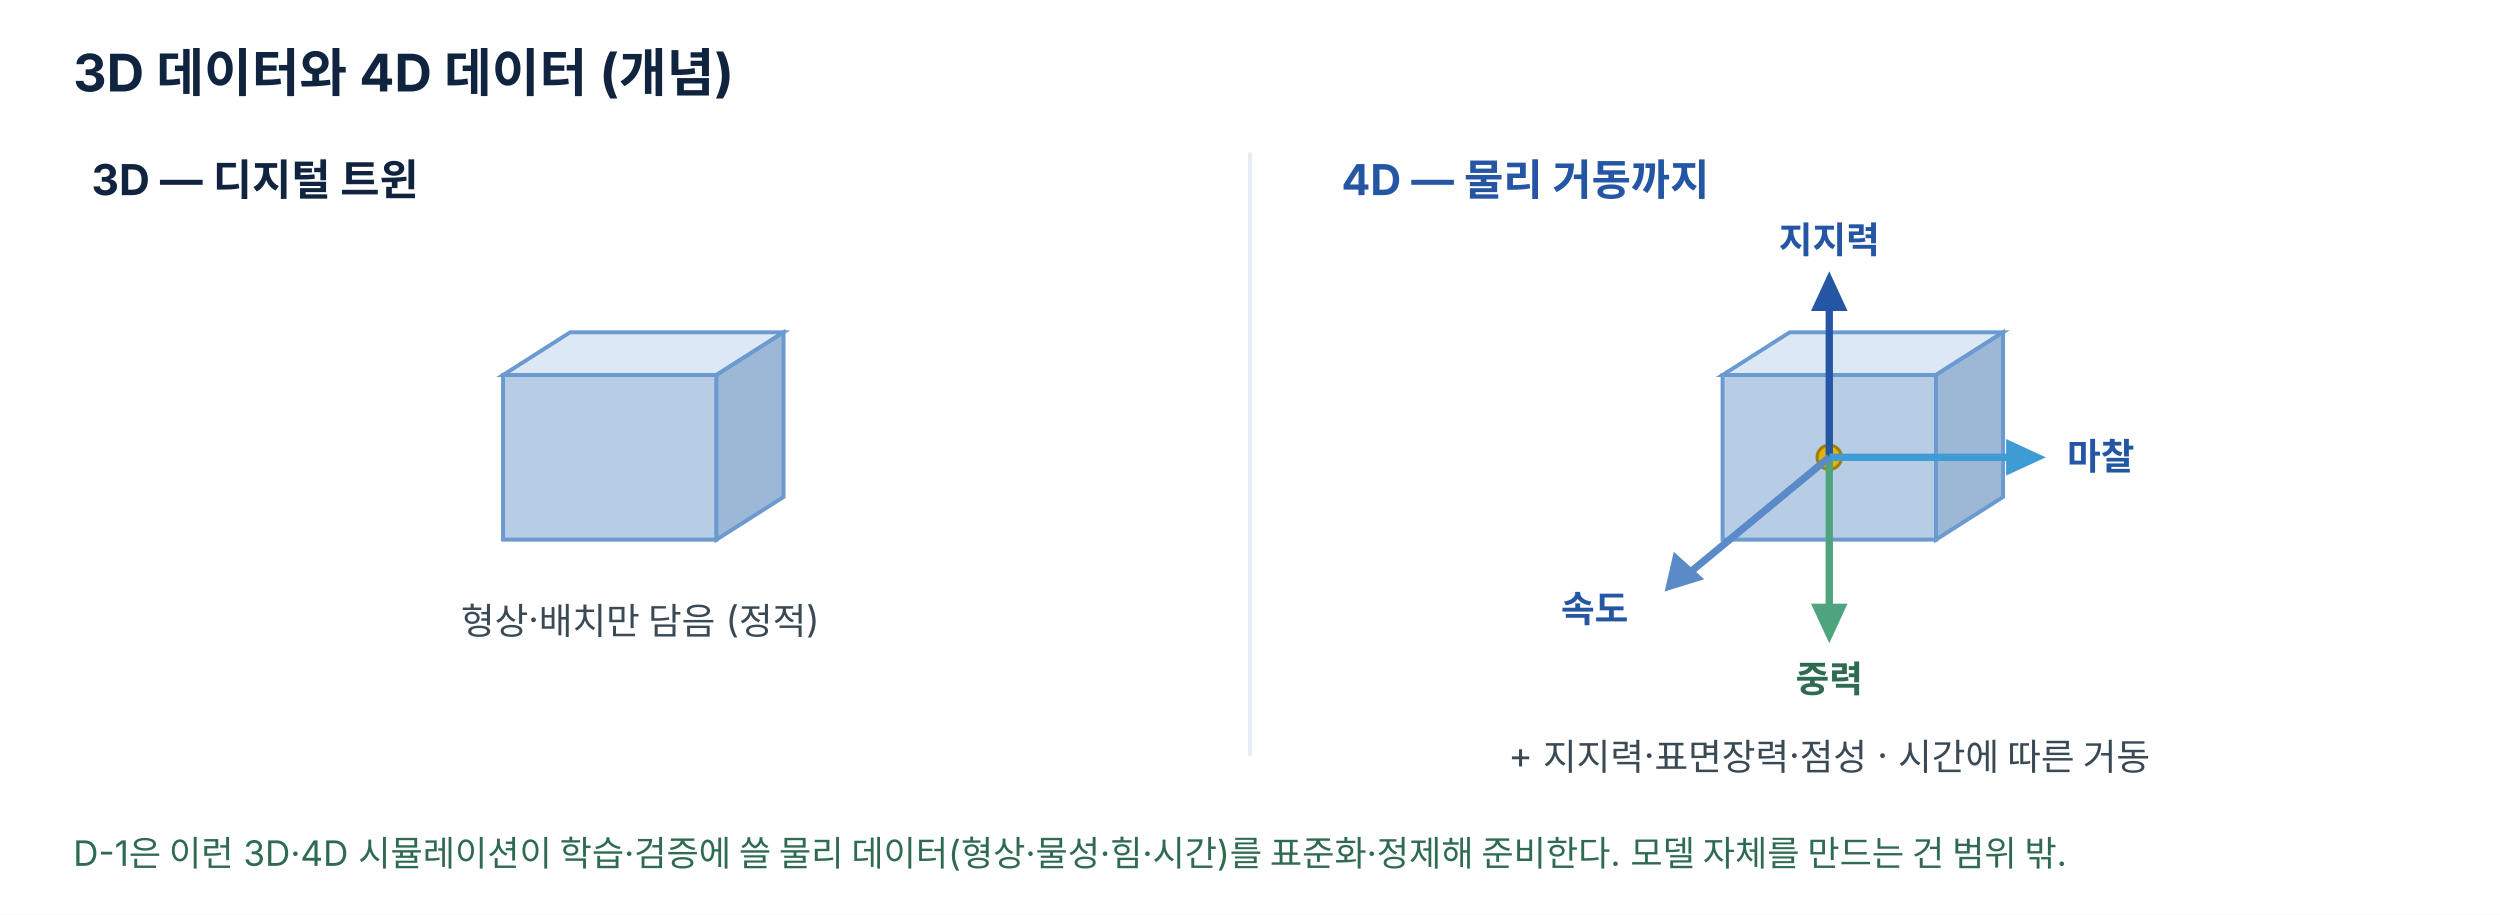
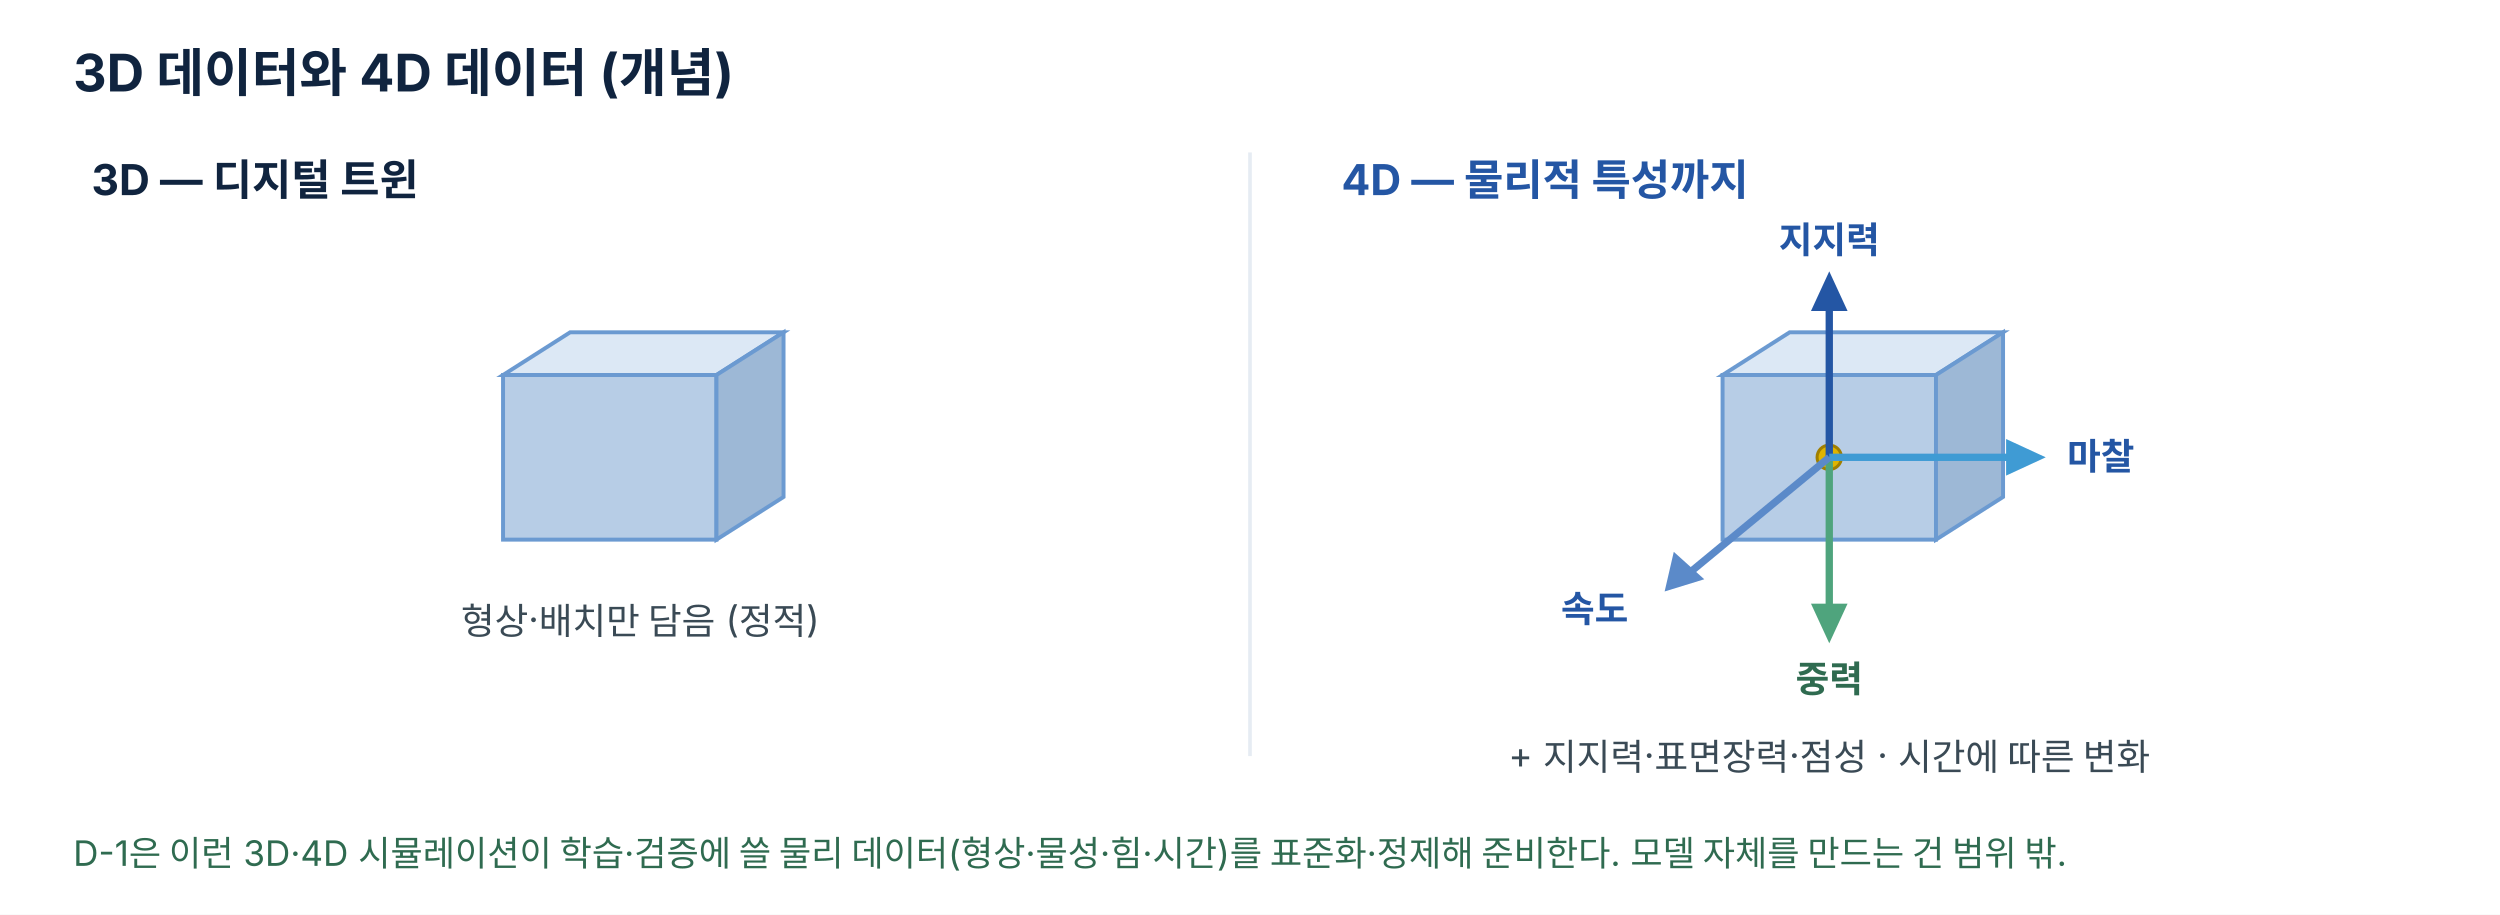
<svg xmlns="http://www.w3.org/2000/svg" viewBox="0 0 820 300" font-family="-apple-system, 'Malgun Gothic', 'Apple SD Gothic Neo', sans-serif">
  <rect width="820" height="300" fill="#ffffff" />
  <text x="24" y="30" font-size="17" font-weight="700" fill="#10243f">3D 데이터와 4D 데이터 (개념)</text>
  <line x1="410" y1="50" x2="410" y2="248" stroke="#e6ecf3" stroke-width="1.2" />
  <text x="30" y="64" font-size="14" font-weight="700" fill="#10243f">3D — 디지털 트윈</text>
  <polygon points="165,123 235,123 235,177 165,177" fill="#B7CDE6" stroke="#6B9AD1" stroke-width="1.3" />
  <polygon points="165,123 187,109 257,109 235,123" fill="#DCE8F5" stroke="#6B9AD1" stroke-width="1.3" />
  <polygon points="235,123 257,109 257,163 235,177" fill="#9db8d6" stroke="#6B9AD1" stroke-width="1.3" />
  <text x="210" y="208" font-size="12" fill="#3a4a55" text-anchor="middle">형상·배치만 담음 (정적)</text>
-   <text x="440" y="64" font-size="14" font-weight="700" fill="#2456A4">4D — 물리 거동까지</text>
+   <text x="440" y="64" font-size="14" font-weight="700" fill="#2456A4">4D — 물리적 특성까지</text>
  <polygon points="565,123 635,123 635,177 565,177" fill="#B7CDE6" stroke="#6B9AD1" stroke-width="1.3" />
  <polygon points="565,123 587,109 657,109 635,123" fill="#DCE8F5" stroke="#6B9AD1" stroke-width="1.3" />
  <polygon points="635,123 657,109 657,163 635,177" fill="#9db8d6" stroke="#6B9AD1" stroke-width="1.3" />
  <circle cx="600" cy="150" r="4" fill="#E0B400" stroke="#a07f00" stroke-width="1" />
  <line x1="600" y1="150" x2="600" y2="99" stroke="#2456A4" stroke-width="2.4" />
  <polygon points="600,89 594,102 606,102" fill="#2456A4" />
  <text x="600" y="83" font-size="12" fill="#2456A4" font-weight="700" text-anchor="middle">지지력</text>
  <line x1="600" y1="150" x2="600" y2="201" stroke="#4FA47D" stroke-width="2.4" />
  <polygon points="600,211 594,198 606,198" fill="#4FA47D" />
  <text x="600" y="227" font-size="12" fill="#2f6b50" font-weight="700" text-anchor="middle">중력</text>
  <line x1="600" y1="150" x2="661" y2="150" stroke="#3F9BD4" stroke-width="2.4" />
  <polygon points="671,150 658,144 658,156" fill="#3F9BD4" />
  <text x="678" y="154" font-size="12" fill="#2456A4" font-weight="700">마찰</text>
  <line x1="600" y1="150" x2="554" y2="188" stroke="#5B8AC9" stroke-width="2.4" />
  <polygon points="546,194 549,181 559,190" fill="#5B8AC9" />
  <text x="512" y="204" font-size="12" fill="#2456A4" font-weight="700">속도</text>
-   <text x="600" y="252" font-size="12" fill="#3a4a55" text-anchor="middle">+ 지지력·표면장력·점성 · 시간에 따른 거동</text>
+   <text x="600" y="252" font-size="12" fill="#3a4a55" text-anchor="middle">+ 지지력·표면장력·점성 · 시간에 따른 변화</text>
  <text x="24" y="284" font-size="11.5" fill="#2f6b50">D-1은 이런 3D·4D 시뮬레이션이 학습·검증에 쓸 물리 데이터(형상·물성·힘·시간)를 표준화·정제해 준비한다. 모델 자체를 만드는 건 범위 밖.</text>
</svg>
